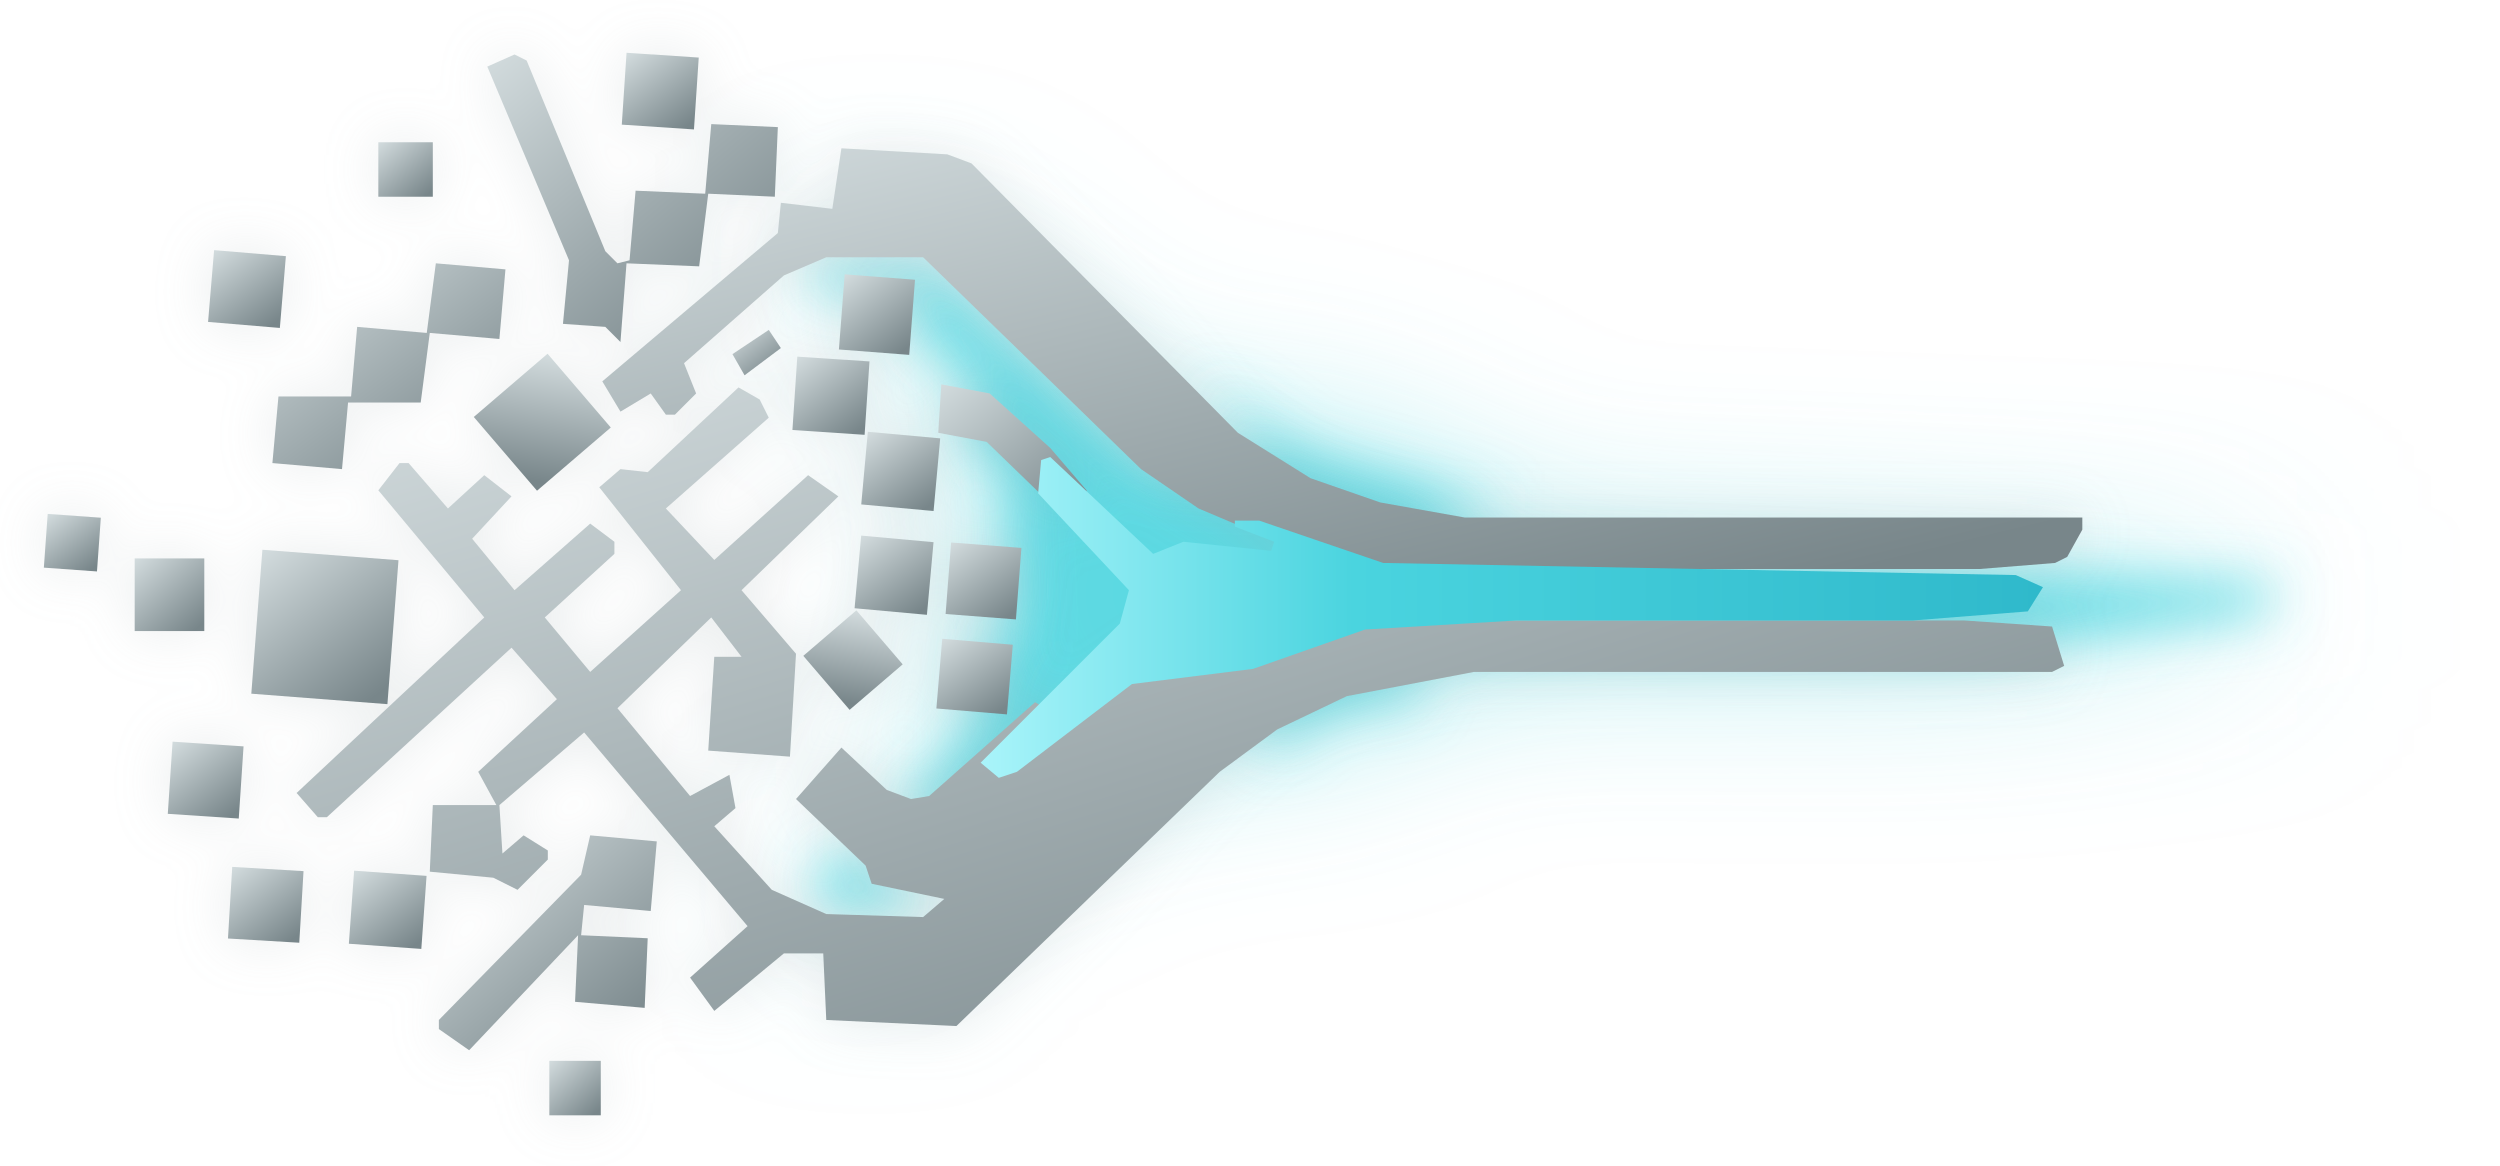
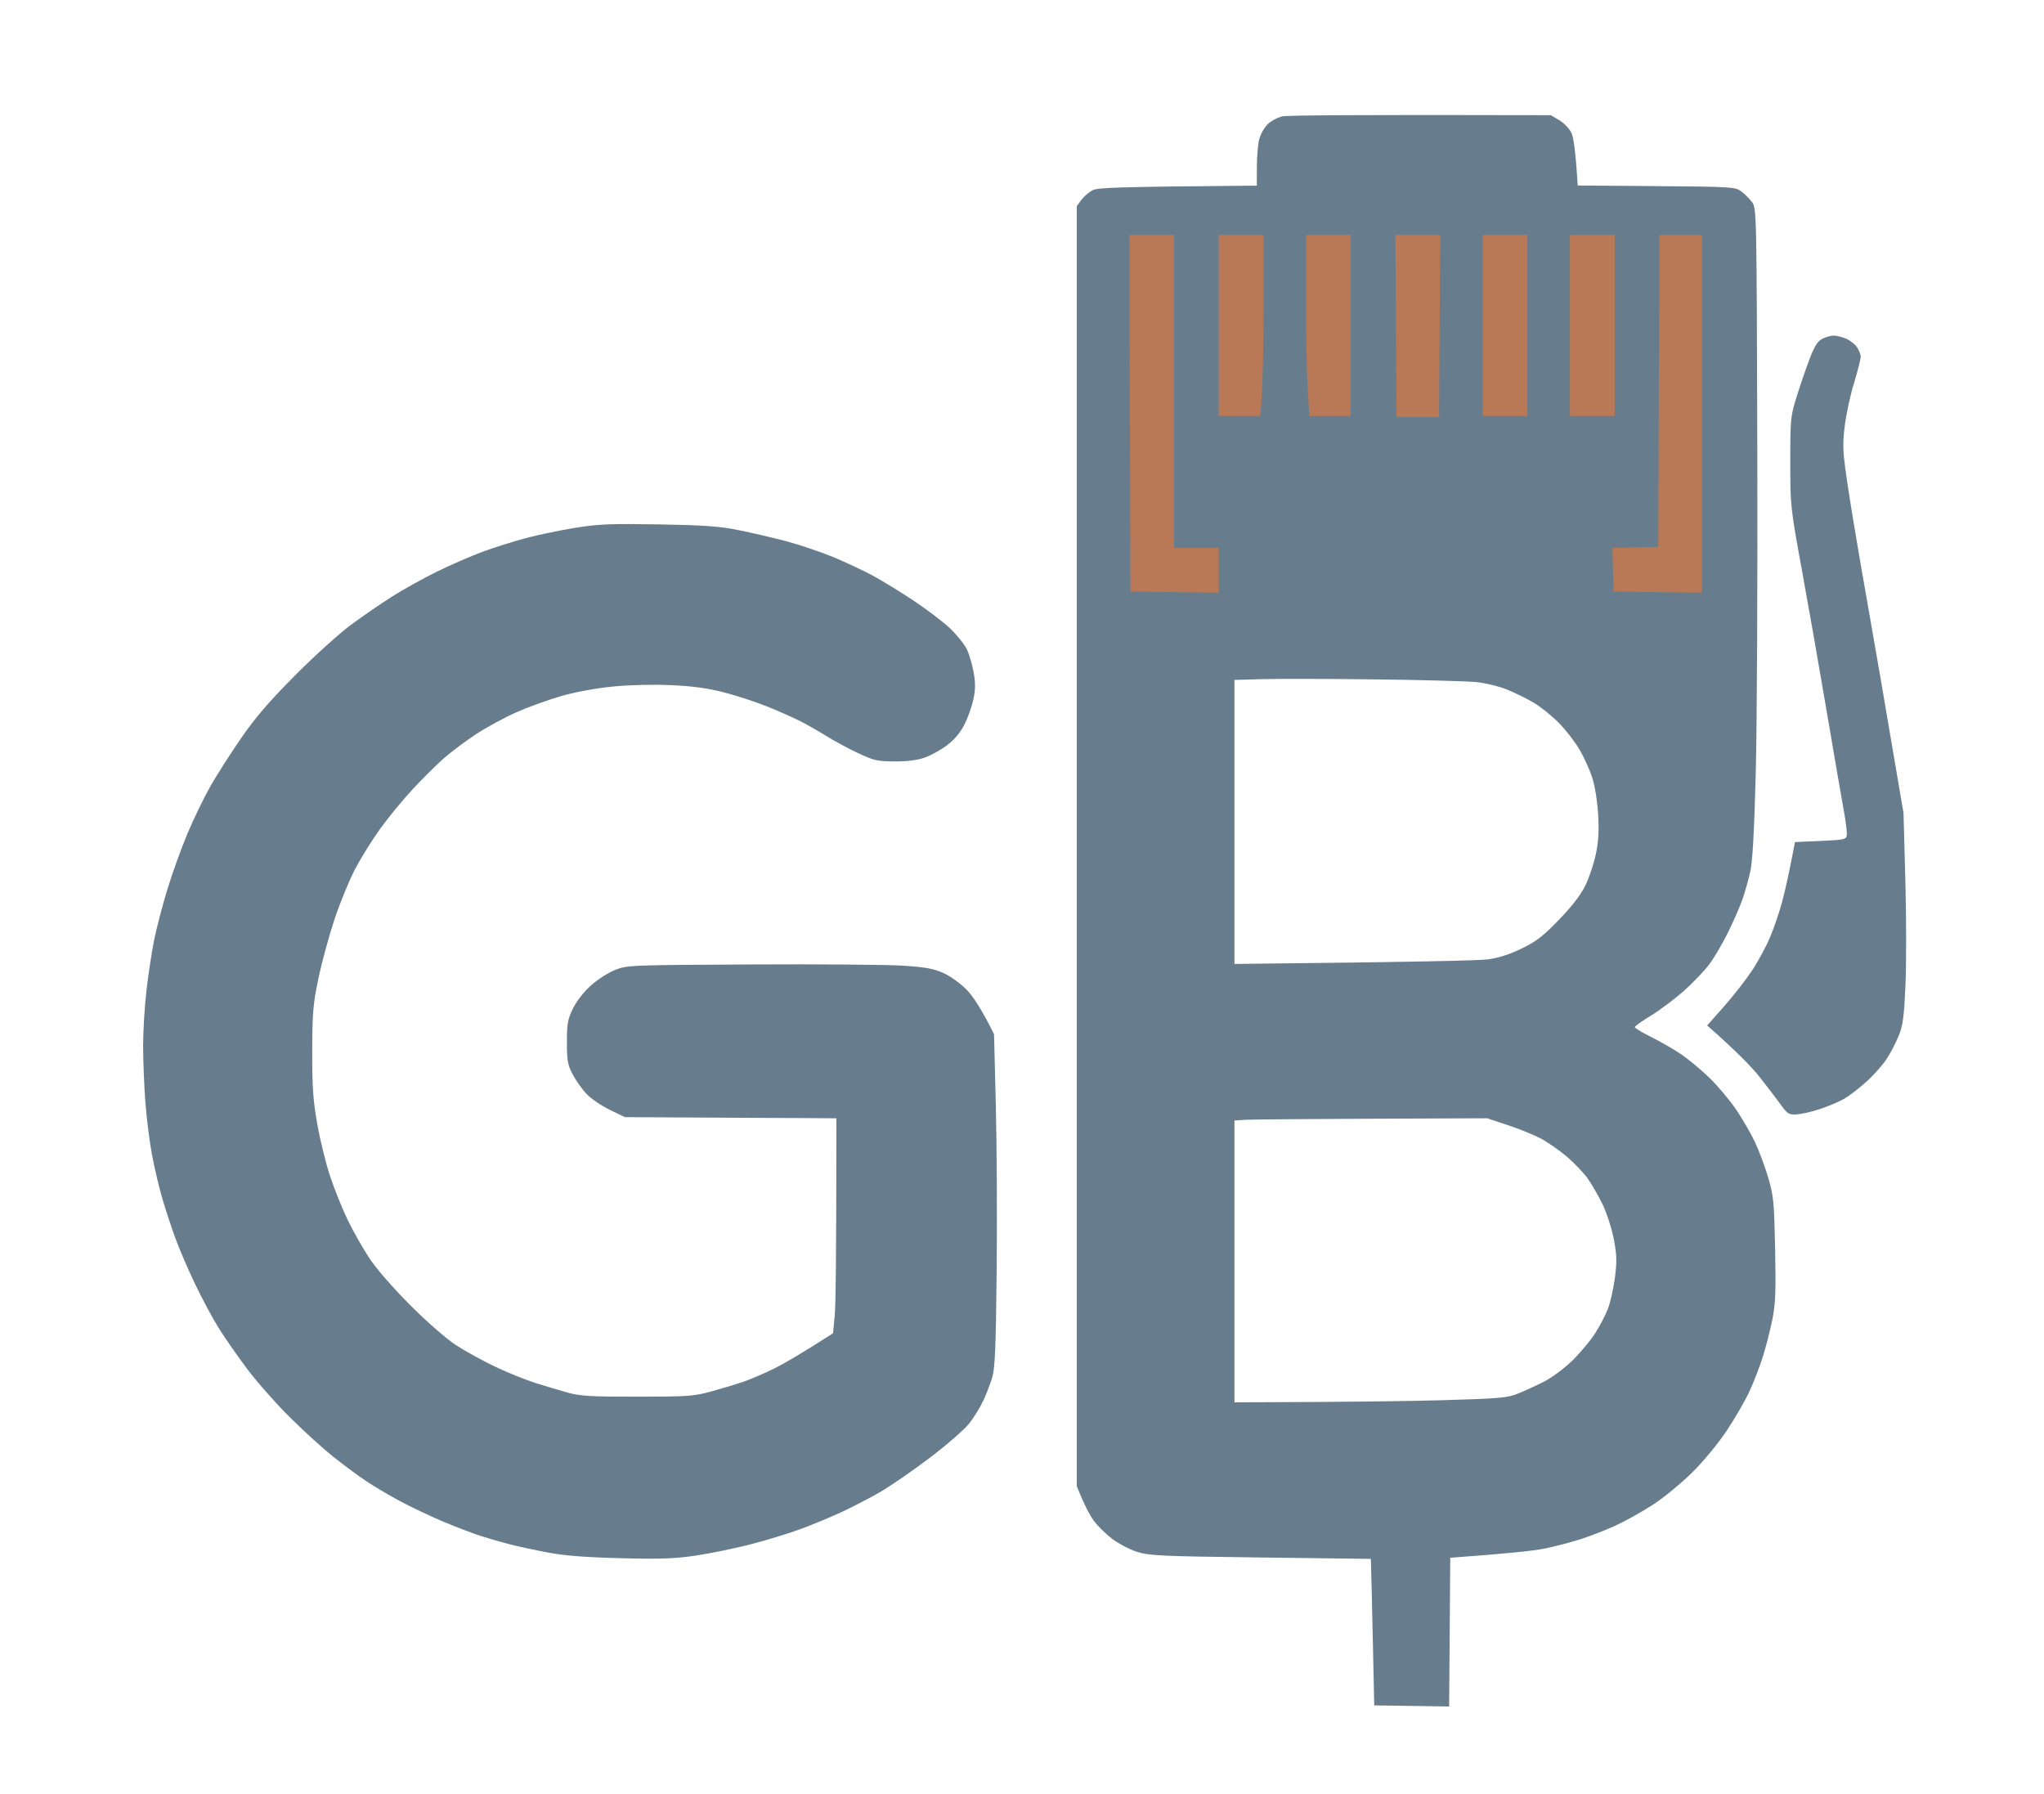
- <svg xmlns="http://www.w3.org/2000/svg" viewBox="101 315 826 385" width="826" height="385" role="img" aria-labelledby="t">
-   <defs>
-     <filter id="alone" x="-60%" y="-160%" width="220%" height="420%">
-       <feGaussianBlur stdDeviation="9" />
-     </filter>
-     <filter id="larga" x="-120%" y="-300%" width="340%" height="700%">
-       <feGaussianBlur stdDeviation="30" />
-     </filter>
-     <linearGradient id="grigio" x1="0" y1="0" x2="0.85" y2="1">
-       <stop offset="0" stop-color="#d3dcde" />
-       <stop offset="1" stop-color="#78868a" />
-     </linearGradient>
-     <linearGradient id="ciano" x1="0" y1="0" x2="1" y2="0">
-       <stop offset="0" stop-color="#a9f4fa" />
-       <stop offset="0.35" stop-color="#4ad4df" />
-       <stop offset="1" stop-color="#2fb9cb" />
-     </linearGradient>
-   </defs>
-   <g filter="url(#larga)" opacity="0.55">
-     <g fill="#4ad4df">
-       <path d="M451 625L440 637Z" />
-       <path d="M476 602L464 613Z" />
-       <path d="M370 602L372 616L411 615L383 597Z" />
-       <path d="M514 566L499 579Z" />
-       <path d="M576 537L602 540Z" />
-       <path d="M461 406L473 418Z" />
-       <path d="M369 402L368 411L405 412L402 424L424 442L421 460L434 469L436 527L427 527L425 552L405 577L395 577L409 590L482 555L533 547L517 559L523 563L540 548L568 546L572 538L545 541L579 528L754 529L849 518L854 508L588 498L569 488L599 483L533 466L498 440L523 471L483 469L407 401Z" />
-     </g>
-   </g>
-   <g filter="url(#alone)" opacity="0.8">
-     <g fill="#4ad4df">
-       <path d="M451 625L440 637Z" />
-       <path d="M476 602L464 613Z" />
-       <path d="M370 602L372 616L411 615L383 597Z" />
-       <path d="M514 566L499 579Z" />
-       <path d="M576 537L602 540Z" />
-       <path d="M461 406L473 418Z" />
-       <path d="M369 402L368 411L405 412L402 424L424 442L421 460L434 469L436 527L427 527L425 552L405 577L395 577L409 590L482 555L533 547L517 559L523 563L540 548L568 546L572 538L545 541L579 528L754 529L849 518L854 508L588 498L569 488L599 483L533 466L498 440L523 471L483 469L407 401Z" />
-     </g>
-   </g>
-   <g filter="url(#alone)" opacity="0.22">
-     <g fill="#97a7aa">
-       <rect x="282.5" y="665.5" width="17" height="18" />
-       <rect x="217.1" y="603.5" width="24" height="24.2" transform="rotate(4.1 229.1 615.6)" />
-       <rect x="177" y="602.1" width="23.6" height="23.7" transform="rotate(3.4 188.8 614)" />
-       <path d="M318 593L296 591L293 604L246 652L246 655L256 662L292 624L291 646L314 648L315 625L293 624L294 614L316 616Z" />
-       <rect x="157.2" y="560.8" width="23.5" height="23.9" transform="rotate(3.8 169 572.8)" />
-       <rect x="411.3" y="527" width="23.4" height="23.1" transform="rotate(4.8 423 538.6)" />
-       <rect x="371.1" y="521.6" width="23.5" height="23.1" transform="rotate(49.4 382.9 533.1)" />
-       <rect x="145.5" y="499.5" width="23" height="24" />
-       <rect x="185.8" y="498.3" width="45.1" height="47.7" transform="rotate(4.4 208.4 522.1)" />
-       <rect x="414.3" y="495.1" width="23.3" height="23.7" transform="rotate(4.4 426 507)" />
-       <rect x="384.4" y="493" width="24" height="24.1" transform="rotate(5.2 396.4 505)" />
-       <rect x="116.1" y="485.4" width="17.6" height="17.8" transform="rotate(4.1 124.9 494.3)" />
-       <rect x="386.6" y="458.7" width="24" height="24.1" transform="rotate(5.2 398.6 470.7)" />
-       <path d="M199 577L206 585L209 585L270 529L285 546L259 570L265 581L244 581L243 603L264 605L272 609L282 599L282 596L274 591L267 597L266 581L294 557L348 621L329 638L337 649L360 630L373 630L374 652L417 654L504 570L523 556L546 545L588 537L779 537L783 535L779 522L750 520L532 520L510 522L488 529L453 553L443 547L408 578L402 579L394 576L379 562L364 579L387 601L389 607L413 612L406 618L374 617L356 609L337 588L344 582L342 571L329 578L305 549L336 519L346 532L337 532L335 563L362 565L364 531L346 510L378 479L368 472L337 500L321 483L355 453L352 447L345 443L315 471L306 470L299 476L326 510L296 537L281 519L304 498L304 494L296 488L271 510L257 493L270 479L261 472L249 483L236 468L233 468L226 477L261 519Z" />
-       <path d="M412 442L411 458L427 461L458 491L460 477L448 463L428 445Z" />
-       <rect x="264.1" y="438.4" width="32.1" height="32.1" transform="rotate(49.4 280.1 454.5)" />
-       <rect x="363.6" y="433.6" width="23.9" height="24.3" transform="rotate(3.8 375.6 445.7)" />
-       <path d="M355 424L343 432L347 439L359 430Z" />
-       <rect x="379.1" y="406.5" width="23.3" height="24.9" transform="rotate(4.4 390.8 418.9)" />
-       <path d="M268 404L245 402L242 425L219 423L217 446L193 446L191 468L214 470L216 448L240 448L243 425L266 427Z" />
-       <rect x="170.7" y="398.6" width="23.8" height="23.8" transform="rotate(4.8 182.6 410.5)" />
-       <path d="M300 441L306 451L316 445L321 452L324 452L331 445L327 435L360 406L374 400L406 400L478 470L497 483L523 494L523 497L510 501L510 503L755 503L780 501L784 499L789 490L789 486L585 486L557 481L534 473L510 458L422 369L414 366L379 364L376 384L359 382L358 392Z" />
-       <rect x="226" y="362" width="18" height="18" />
-       <rect x="307.2" y="333.2" width="23.9" height="23.8" transform="rotate(3.8 319.1 345.1)" />
-       <path d="M271 333L262 337L289 401L287 422L301 423L306 428L308 402L332 403L335 379L357 380L358 357L336 356L334 379L311 378L309 401L305 402L301 398L275 335Z" />
-     </g>
-   </g>
-   <g fill="url(#grigio)">
-     <rect x="282.5" y="665.5" width="17" height="18" />
-     <rect x="217.1" y="603.5" width="24" height="24.2" transform="rotate(4.1 229.1 615.6)" />
-     <rect x="177" y="602.1" width="23.6" height="23.7" transform="rotate(3.4 188.8 614)" />
-     <path d="M318 593L296 591L293 604L246 652L246 655L256 662L292 624L291 646L314 648L315 625L293 624L294 614L316 616Z" />
-     <rect x="157.2" y="560.8" width="23.5" height="23.9" transform="rotate(3.8 169 572.8)" />
-     <rect x="411.3" y="527" width="23.4" height="23.1" transform="rotate(4.8 423 538.6)" />
-     <rect x="371.1" y="521.6" width="23.5" height="23.1" transform="rotate(49.4 382.9 533.1)" />
-     <rect x="145.5" y="499.5" width="23" height="24" />
-     <rect x="185.8" y="498.3" width="45.1" height="47.7" transform="rotate(4.4 208.4 522.1)" />
-     <rect x="414.3" y="495.1" width="23.3" height="23.7" transform="rotate(4.4 426 507)" />
-     <rect x="384.4" y="493" width="24" height="24.1" transform="rotate(5.2 396.4 505)" />
-     <rect x="116.1" y="485.4" width="17.6" height="17.8" transform="rotate(4.1 124.9 494.3)" />
-     <rect x="386.6" y="458.7" width="24" height="24.1" transform="rotate(5.2 398.6 470.7)" />
-     <path d="M199 577L206 585L209 585L270 529L285 546L259 570L265 581L244 581L243 603L264 605L272 609L282 599L282 596L274 591L267 597L266 581L294 557L348 621L329 638L337 649L360 630L373 630L374 652L417 654L504 570L523 556L546 545L588 537L779 537L783 535L779 522L750 520L532 520L510 522L488 529L453 553L443 547L408 578L402 579L394 576L379 562L364 579L387 601L389 607L413 612L406 618L374 617L356 609L337 588L344 582L342 571L329 578L305 549L336 519L346 532L337 532L335 563L362 565L364 531L346 510L378 479L368 472L337 500L321 483L355 453L352 447L345 443L315 471L306 470L299 476L326 510L296 537L281 519L304 498L304 494L296 488L271 510L257 493L270 479L261 472L249 483L236 468L233 468L226 477L261 519Z" />
-     <path d="M412 442L411 458L427 461L458 491L460 477L448 463L428 445Z" />
-     <rect x="264.1" y="438.4" width="32.1" height="32.1" transform="rotate(49.4 280.1 454.5)" />
-     <rect x="363.6" y="433.6" width="23.9" height="24.3" transform="rotate(3.8 375.6 445.7)" />
-     <path d="M355 424L343 432L347 439L359 430Z" />
-     <rect x="379.1" y="406.5" width="23.3" height="24.9" transform="rotate(4.4 390.8 418.9)" />
-     <path d="M268 404L245 402L242 425L219 423L217 446L193 446L191 468L214 470L216 448L240 448L243 425L266 427Z" />
-     <rect x="170.7" y="398.6" width="23.8" height="23.8" transform="rotate(4.8 182.6 410.5)" />
-     <path d="M300 441L306 451L316 445L321 452L324 452L331 445L327 435L360 406L374 400L406 400L478 470L497 483L523 494L523 497L510 501L510 503L755 503L780 501L784 499L789 490L789 486L585 486L557 481L534 473L510 458L422 369L414 366L379 364L376 384L359 382L358 392Z" />
-     <rect x="226" y="362" width="18" height="18" />
-     <rect x="307.2" y="333.2" width="23.9" height="23.8" transform="rotate(3.8 319.1 345.1)" />
-     <path d="M271 333L262 337L289 401L287 422L301 423L306 428L308 402L332 403L335 379L357 380L358 357L336 356L334 379L311 378L309 401L305 402L301 398L275 335Z" />
-   </g>
-   <g fill="url(#ciano)">
-     <path d="M425 567L431 572L437 570L475 541L515 536L552 523L602 520L733 520L771 517L776 509L767 505L558 501L517 487L509 487L509 489L522 494L521 497L492 494L482 498L448 466L445 467L444 478L474 510L471 521Z" />
+ <svg xmlns="http://www.w3.org/2000/svg" version="1.2" viewBox="0 0 914 802" width="914" height="802">
+   <style>
+ 		.s0 { opacity: .99;fill: #667c8c } 
+ 		.s1 { opacity: 1;fill: #b97856 } 
+ 	</style>
+   <g id="Background">
+     <path id="Path 0" fill-rule="evenodd" class="s0" d="m566.72 55.68c1.55-1.58 4.55-3.19 6.78-3.65 2.2-0.46 30.1-0.77 120-0.53l3.75 2.25c2.06 1.24 4.47 3.71 5.36 5.5 0.97 1.96 1.86 7.31 2.89 23.69l35.18 0.28c34.07 0.27 35.27 0.35 38 2.4 1.55 1.17 3.72 3.34 4.82 4.82 1.97 2.66 2.01 4.52 2.3 110.38 0.17 59.23-0.15 124.56-0.7 145.18-0.71 26.64-1.43 39.38-2.5 44-0.82 3.57-2.35 8.98-3.4 12-1.04 3.02-3.87 9.55-6.29 14.5-2.42 4.95-6.23 11.48-8.47 14.5-2.24 3.02-7.42 8.46-11.51 12.08-4.09 3.62-10.69 8.57-14.67 11-3.98 2.43-7.25 4.76-7.25 5.17-0.01 0.41 3.25 2.37 7.24 4.36 3.99 1.98 9.95 5.41 13.25 7.61 3.3 2.2 9.08 6.99 12.84 10.64 3.76 3.65 9.13 10.01 11.93 14.14 2.8 4.12 6.59 10.65 8.42 14.5 1.83 3.85 4.52 11.05 5.97 16 2.43 8.28 2.68 10.84 3.11 32 0.38 19.02 0.17 24.47-1.24 31.5-0.94 4.67-2.84 12.1-4.22 16.5-1.39 4.4-4.07 11.37-5.97 15.5-1.9 4.12-6.44 12-10.09 17.5-3.81 5.74-10.38 13.73-15.44 18.75-4.85 4.81-12.75 11.32-17.56 14.45-4.81 3.14-12.35 7.36-16.75 9.38-4.4 2.02-11.6 4.81-16 6.21-4.4 1.39-11.6 3.26-16 4.14-4.4 0.89-15.65 2.17-42 4.07l-0.5 66.5-33.5-0.5-0.61-28.5c-0.34-15.67-0.68-30.41-0.89-37l-49.25-0.62c-44.53-0.55-49.83-0.79-55.25-2.51-3.3-1.04-8.36-3.69-11.25-5.88-2.89-2.2-6.62-5.9-8.29-8.24-1.68-2.34-4.04-6.73-7.46-15.25v-572.35l2.09-2.83c1.15-1.55 3.4-3.47 5-4.27 2.34-1.17 9.81-1.51 73.41-2.05l0.02-8.25c0.02-4.54 0.46-10.05 0.98-12.25 0.52-2.2 2.2-5.27 3.72-6.82zm47.78 248.08c-20.9-0.25-43.51-0.29-50.25-0.1l-12.25 0.34v127c82.54-0.86 109.65-1.54 113.5-2.07 4.63-0.63 9.7-2.27 15-4.85 6.55-3.2 9.58-5.55 16.75-12.99 5.92-6.15 9.72-11.11 11.74-15.34 1.65-3.44 3.72-9.62 4.6-13.75 1.16-5.4 1.46-10.3 1.07-17.5-0.31-5.76-1.41-12.76-2.58-16.5-1.11-3.57-3.73-9.38-5.8-12.9-2.08-3.52-6.28-8.92-9.34-12-3.06-3.08-8.01-7.06-11-8.84-2.99-1.79-8.36-4.44-11.94-5.9-3.65-1.49-9.79-2.98-14-3.4-4.13-0.41-24.6-0.95-45.5-1.2zm50.5 196.24c-80.21 0.28-105.64 0.5-108.25 0.68l-4.75 0.32v126c50.76-0.12 78.1-0.52 93.5-0.96 25.05-0.73 28.55-1.03 33.25-2.93 2.89-1.16 8.06-3.53 11.5-5.26 3.44-1.73 9.09-5.89 12.57-9.25 3.47-3.35 8.07-8.8 10.23-12.1 2.15-3.3 4.82-8.36 5.93-11.25 1.11-2.89 2.53-9.19 3.15-14 0.94-7.32 0.86-10.13-0.5-17.25-0.9-4.67-3.15-11.65-5.01-15.5-1.86-3.85-4.9-9.11-6.75-11.69-1.86-2.58-6.07-6.97-9.37-9.76-3.3-2.79-8.48-6.39-11.5-7.99-3.03-1.61-9.66-4.3-14.75-5.99zm144.08-339.25c2.19-5.82 3.6-8.11 5.67-9.21 1.51-0.8 3.76-1.48 5-1.5 1.24-0.02 3.71 0.55 5.5 1.27 1.79 0.72 4.04 2.41 5.01 3.75 0.96 1.34 1.76 3.34 1.77 4.44 0 1.1-1.37 6.5-3.05 12-1.68 5.5-3.55 14.27-4.15 19.5-0.99 8.62-0.84 11.17 1.63 27.5 1.49 9.9 5.16 31.72 8.14 48.5 2.98 16.77 7.93 45.35 16.58 96.5l0.82 30c0.45 16.5 0.48 37.65 0.06 47-0.63 14.05-1.15 17.95-2.98 22.5-1.22 3.02-3.65 7.71-5.4 10.42-1.75 2.71-5.88 7.35-9.18 10.31-3.3 2.97-7.8 6.41-10 7.65-2.2 1.23-6.92 3.23-10.5 4.43-3.58 1.21-8.28 2.3-10.45 2.44-3.68 0.23-4.18-0.08-7.5-4.65-1.95-2.7-6.25-8.3-9.55-12.46-3.3-4.15-9.85-10.95-23.12-22.64l7.56-8.54c4.16-4.7 9.78-11.9 12.5-16 2.72-4.1 6.36-10.84 8.09-14.96 1.74-4.13 4.18-11.33 5.43-16 1.25-4.68 3.04-12.55 5.69-26.5l11.43-0.5c10.45-0.46 11.45-0.67 11.74-2.5 0.18-1.1-0.42-6.05-1.33-11-0.91-4.95-4.28-24.53-7.5-43.5-3.21-18.98-8.22-47.55-11.14-63.5-5.25-28.75-5.3-29.17-5.3-49 0-19.11 0.12-20.4 2.8-29 1.54-4.95 4.12-12.49 5.73-16.75zm-573.58 79.75c5.5-1.45 15.4-3.49 22-4.55 10.2-1.63 15.75-1.85 37-1.49 20.02 0.34 27.09 0.84 35.5 2.51 5.77 1.15 15.45 3.4 21.5 5 6.05 1.61 15.5 4.79 21 7.07 5.5 2.29 13.38 5.97 17.5 8.18 4.13 2.21 12.45 7.3 18.5 11.31 6.05 4.01 13.49 9.7 16.54 12.63 3.05 2.94 6.38 7.14 7.4 9.34 1.02 2.2 2.35 6.81 2.96 10.24 0.83 4.72 0.8 7.63-0.14 12-0.68 3.17-2.48 8.21-4 11.21-1.81 3.59-4.47 6.75-7.76 9.25-2.75 2.08-7.25 4.58-10 5.54-3.31 1.16-7.87 1.74-13.5 1.71-7.69-0.04-9.26-0.4-16.5-3.81-4.4-2.07-10.7-5.47-14-7.56-3.3-2.09-8.7-5.15-12-6.81-3.3-1.65-10.05-4.62-15-6.6-4.95-1.98-13.5-4.75-19-6.16-7.13-1.83-13.88-2.74-23.5-3.17-8.05-0.36-18.54-0.11-26 0.63-7.53 0.74-16.67 2.42-23 4.24-5.78 1.66-14.78 4.91-20 7.22-5.22 2.3-13.32 6.69-18 9.75-4.68 3.06-11.25 7.98-14.61 10.94-3.35 2.96-9.65 9.22-14 13.91-4.34 4.69-10.8 12.56-14.37 17.5-3.56 4.93-8.6 13.02-11.2 17.97-2.6 4.95-6.75 15.07-9.23 22.5-2.47 7.42-5.72 19.35-7.21 26.5-2.39 11.48-2.72 15.28-2.76 32.5-0.04 16.01 0.36 21.82 2.24 32.5 1.25 7.15 3.85 17.72 5.78 23.5 1.92 5.77 5.46 14.55 7.86 19.5 2.4 4.95 6.73 12.6 9.63 17 3.14 4.76 10.55 13.29 18.32 21.06 7.67 7.67 16.14 15.07 20.55 17.93 4.12 2.68 12 7.01 17.5 9.62 5.5 2.61 13.6 5.88 18 7.27 4.4 1.39 10.93 3.33 14.5 4.32 5.45 1.51 10.45 1.8 31 1.78 22.5-0.01 25.2-0.2 33-2.33 4.68-1.28 11.2-3.25 14.5-4.38 3.3-1.13 9.49-3.79 13.75-5.91 4.26-2.12 11.91-6.53 26.25-15.71l0.75-7.83c0.42-4.3 0.76-25.93 0.75-88.32l-94.55-0.5-6.72-3.25c-3.7-1.79-8.35-4.94-10.33-7-1.99-2.06-4.8-6-6.25-8.75-2.32-4.39-2.64-6.17-2.65-14.5 0-8.24 0.35-10.23 2.66-15 1.59-3.29 4.8-7.43 8-10.31 2.94-2.65 7.82-5.8 10.84-7 5.39-2.15 6.59-2.2 61-2.47 30.52-0.16 61.12 0.09 68 0.56 9.99 0.67 13.61 1.34 18 3.34 3.05 1.38 7.64 4.7 10.3 7.44 2.64 2.72 6.46 8.29 12.2 19.84l0.8 32.05c0.44 17.63 0.61 50.95 0.37 74.05-0.33 32.74-0.74 43.1-1.88 47-0.79 2.75-2.58 7.47-3.97 10.5-1.38 3.02-4.29 7.75-6.46 10.5-2.17 2.75-10.23 9.74-17.9 15.53-7.68 5.79-17.56 12.6-21.96 15.13-4.4 2.52-11.82 6.39-16.5 8.59-4.68 2.2-13 5.68-18.5 7.73-5.5 2.05-15.85 5.22-23 7.05-7.15 1.83-18.18 4.09-24.5 5.02-9.27 1.37-15.77 1.6-33.5 1.15-15.77-0.4-24.98-1.12-32.5-2.54-5.78-1.09-13.43-2.74-17-3.65-3.57-0.92-9.43-2.6-13-3.74-3.57-1.14-11.22-4.07-17-6.51-5.78-2.45-14.32-6.5-19-9.01-4.68-2.51-11.43-6.49-15-8.85-3.57-2.36-10.32-7.35-15-11.08-4.68-3.74-13.48-11.75-19.57-17.81-6.09-6.05-14.63-15.74-18.97-21.51-4.34-5.78-10.12-14.1-12.85-18.5-2.73-4.4-7.53-13.4-10.67-20-3.14-6.6-7.08-15.83-8.76-20.5-1.67-4.68-4.18-12.33-5.56-17-1.39-4.68-3.44-13.34-4.57-19.25-1.13-5.91-2.5-16.71-3.05-24-0.55-7.29-1-18.65-1-25.25 0-6.6 0.69-17.85 1.53-25 0.84-7.15 2.39-17.28 3.45-22.5 1.07-5.23 3.72-15.35 5.91-22.5 2.18-7.15 6.24-18.4 9.02-25 2.78-6.6 7.43-16.15 10.32-21.22 2.9-5.06 9.09-14.74 13.77-21.5 6.26-9.06 12.56-16.37 24-27.86 8.52-8.58 19.77-18.74 25-22.6 5.22-3.85 13.55-9.57 18.5-12.7 4.95-3.14 13.95-8.13 20-11.1 6.05-2.97 15.27-6.97 20.5-8.89 5.22-1.92 14-4.68 19.5-6.13z" />
+     <path id="Path 1" class="s1" d="m505.24 184.75l0.26 79.75 39.5 0.5v-20h-20v-140h-20.01zm39.75-39.25v40.5l18.5 0.02c1.16-10.48 1.49-28.71 1.5-47.27v-33.75h-20zm39-12.25c0 15.54 0.34 33.76 0.75 40.51l0.75 12.25 18.5-0.01v-81h-20zm40.25 12.5l0.26 40.75h19l0.5-81.5h-20.03zm38.77-0.25v40.5h20v-81h-20zm39 0v40.5h20v-81h-20zm39.75 29.25l-0.25 69.75-20.5 0.5 0.5 19.5 39.5 0.5v-160h-18.99z" />
  </g>
</svg>
